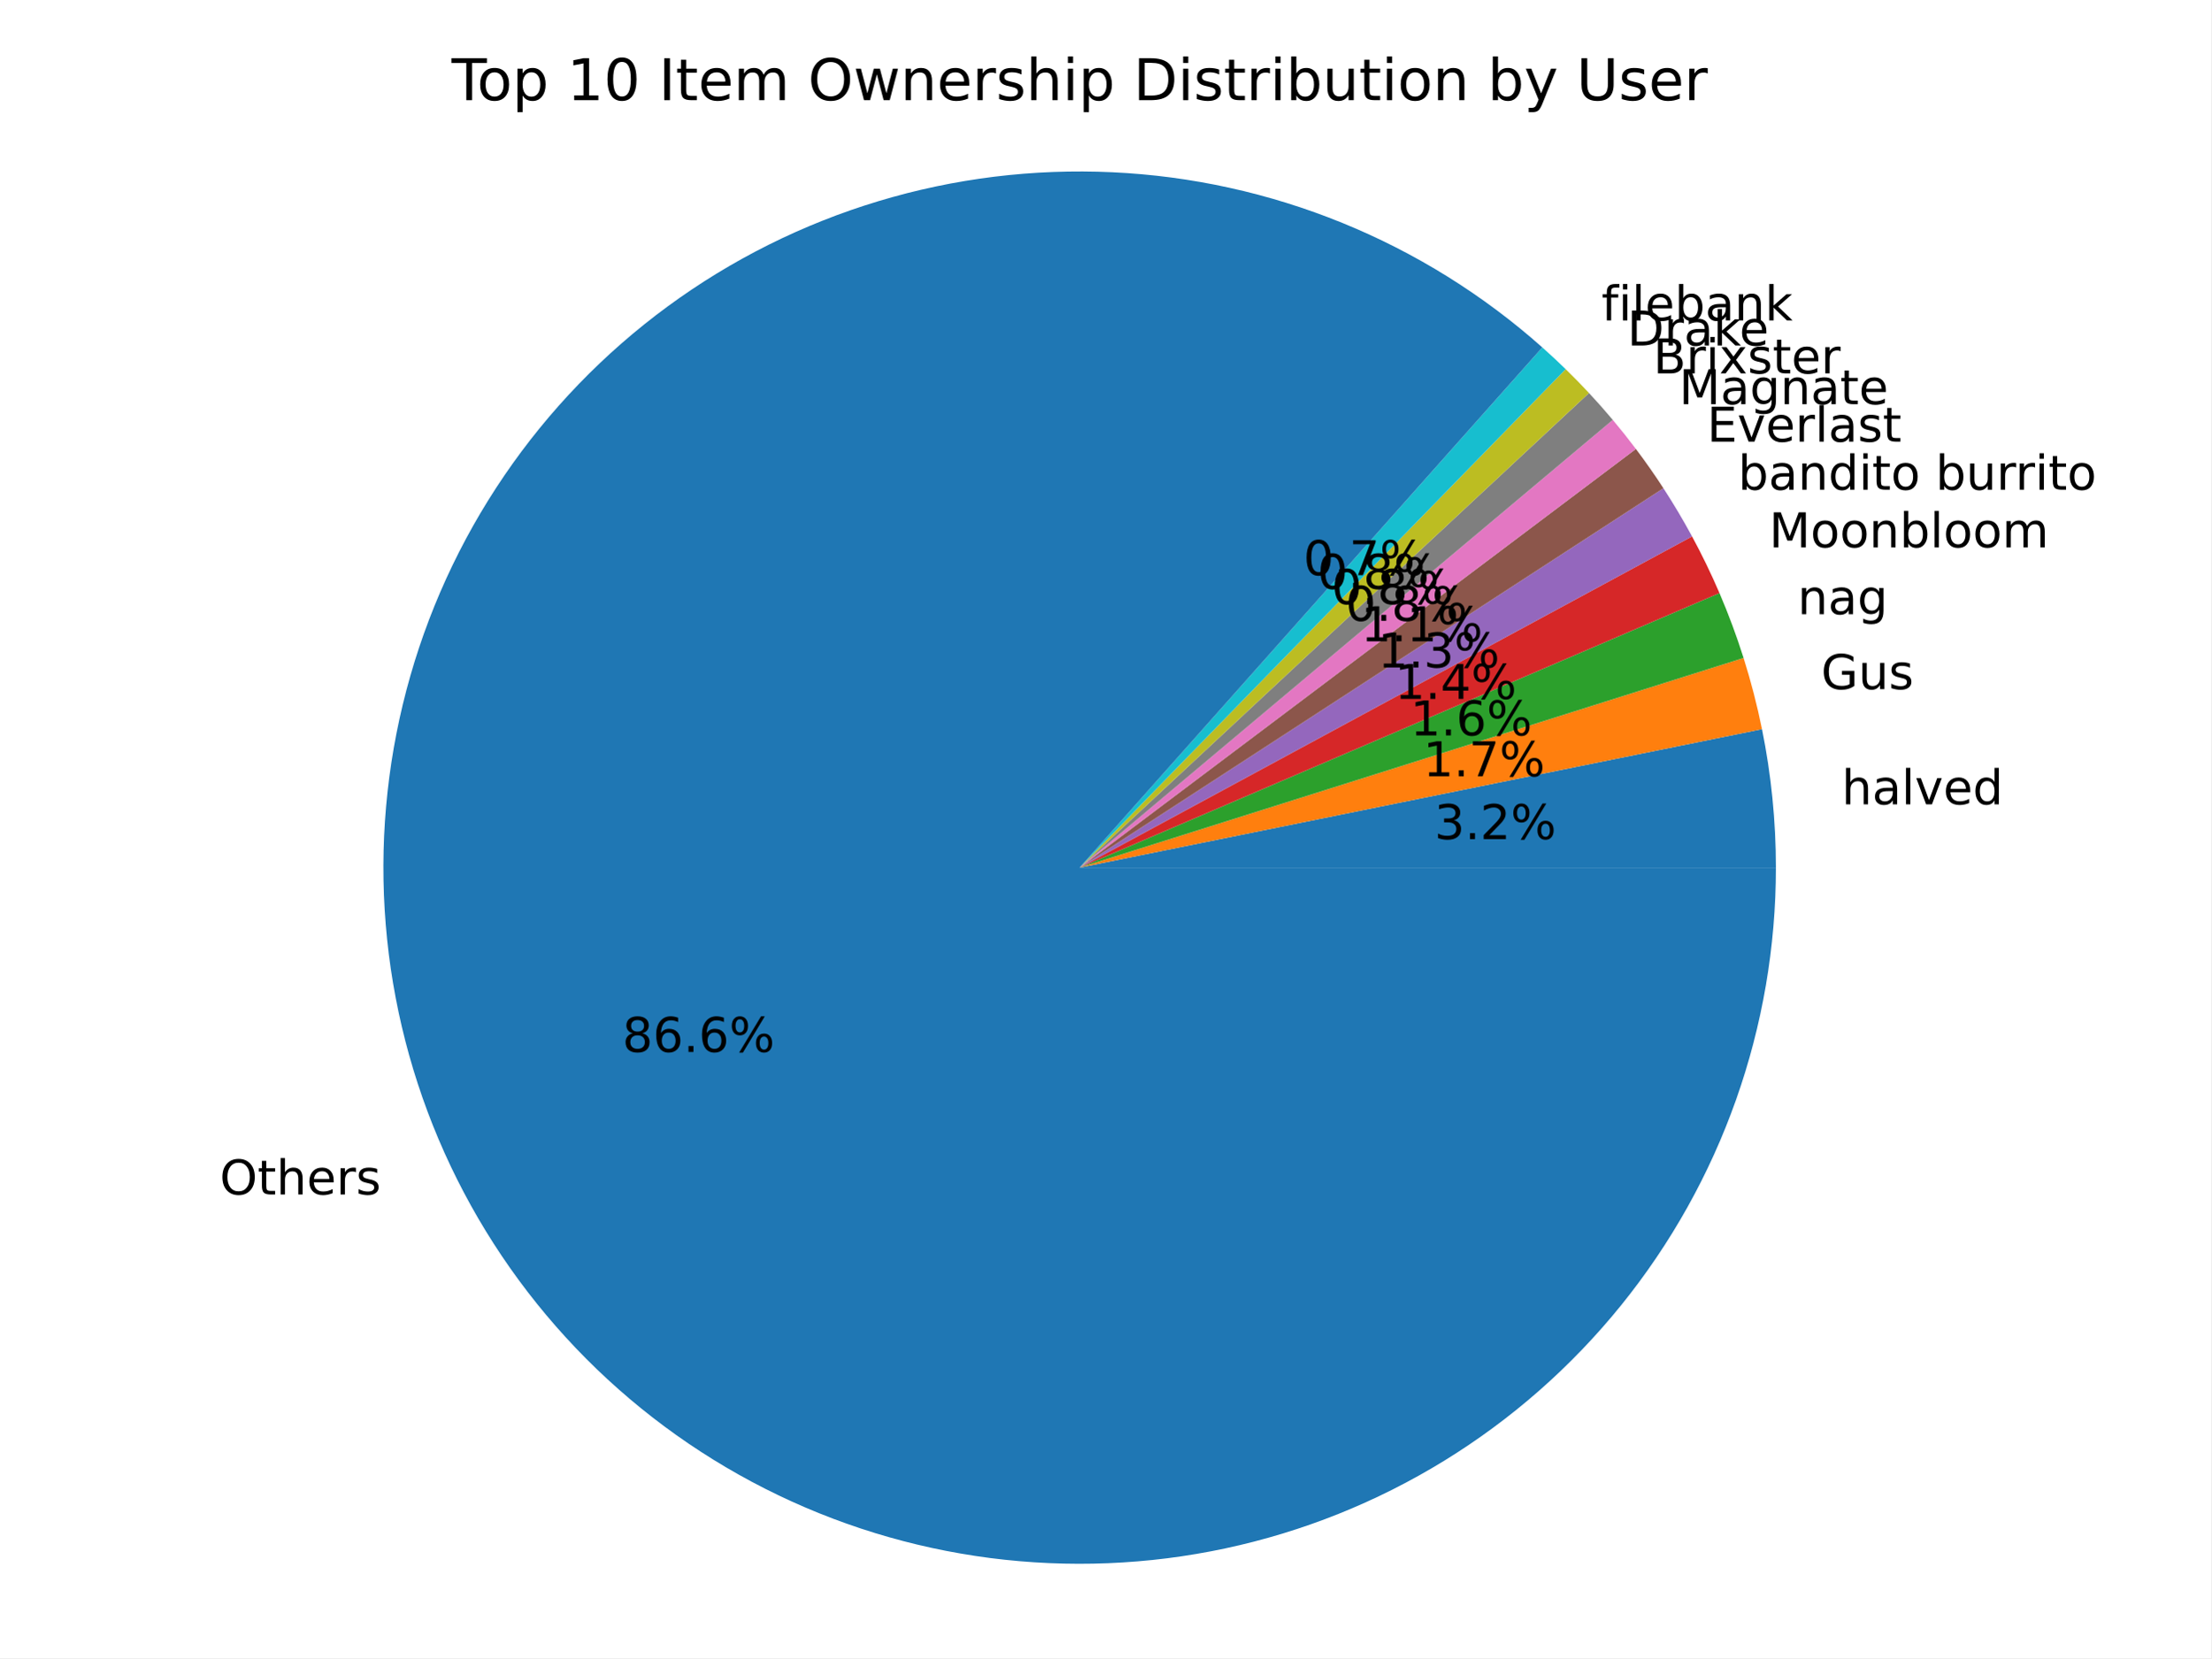
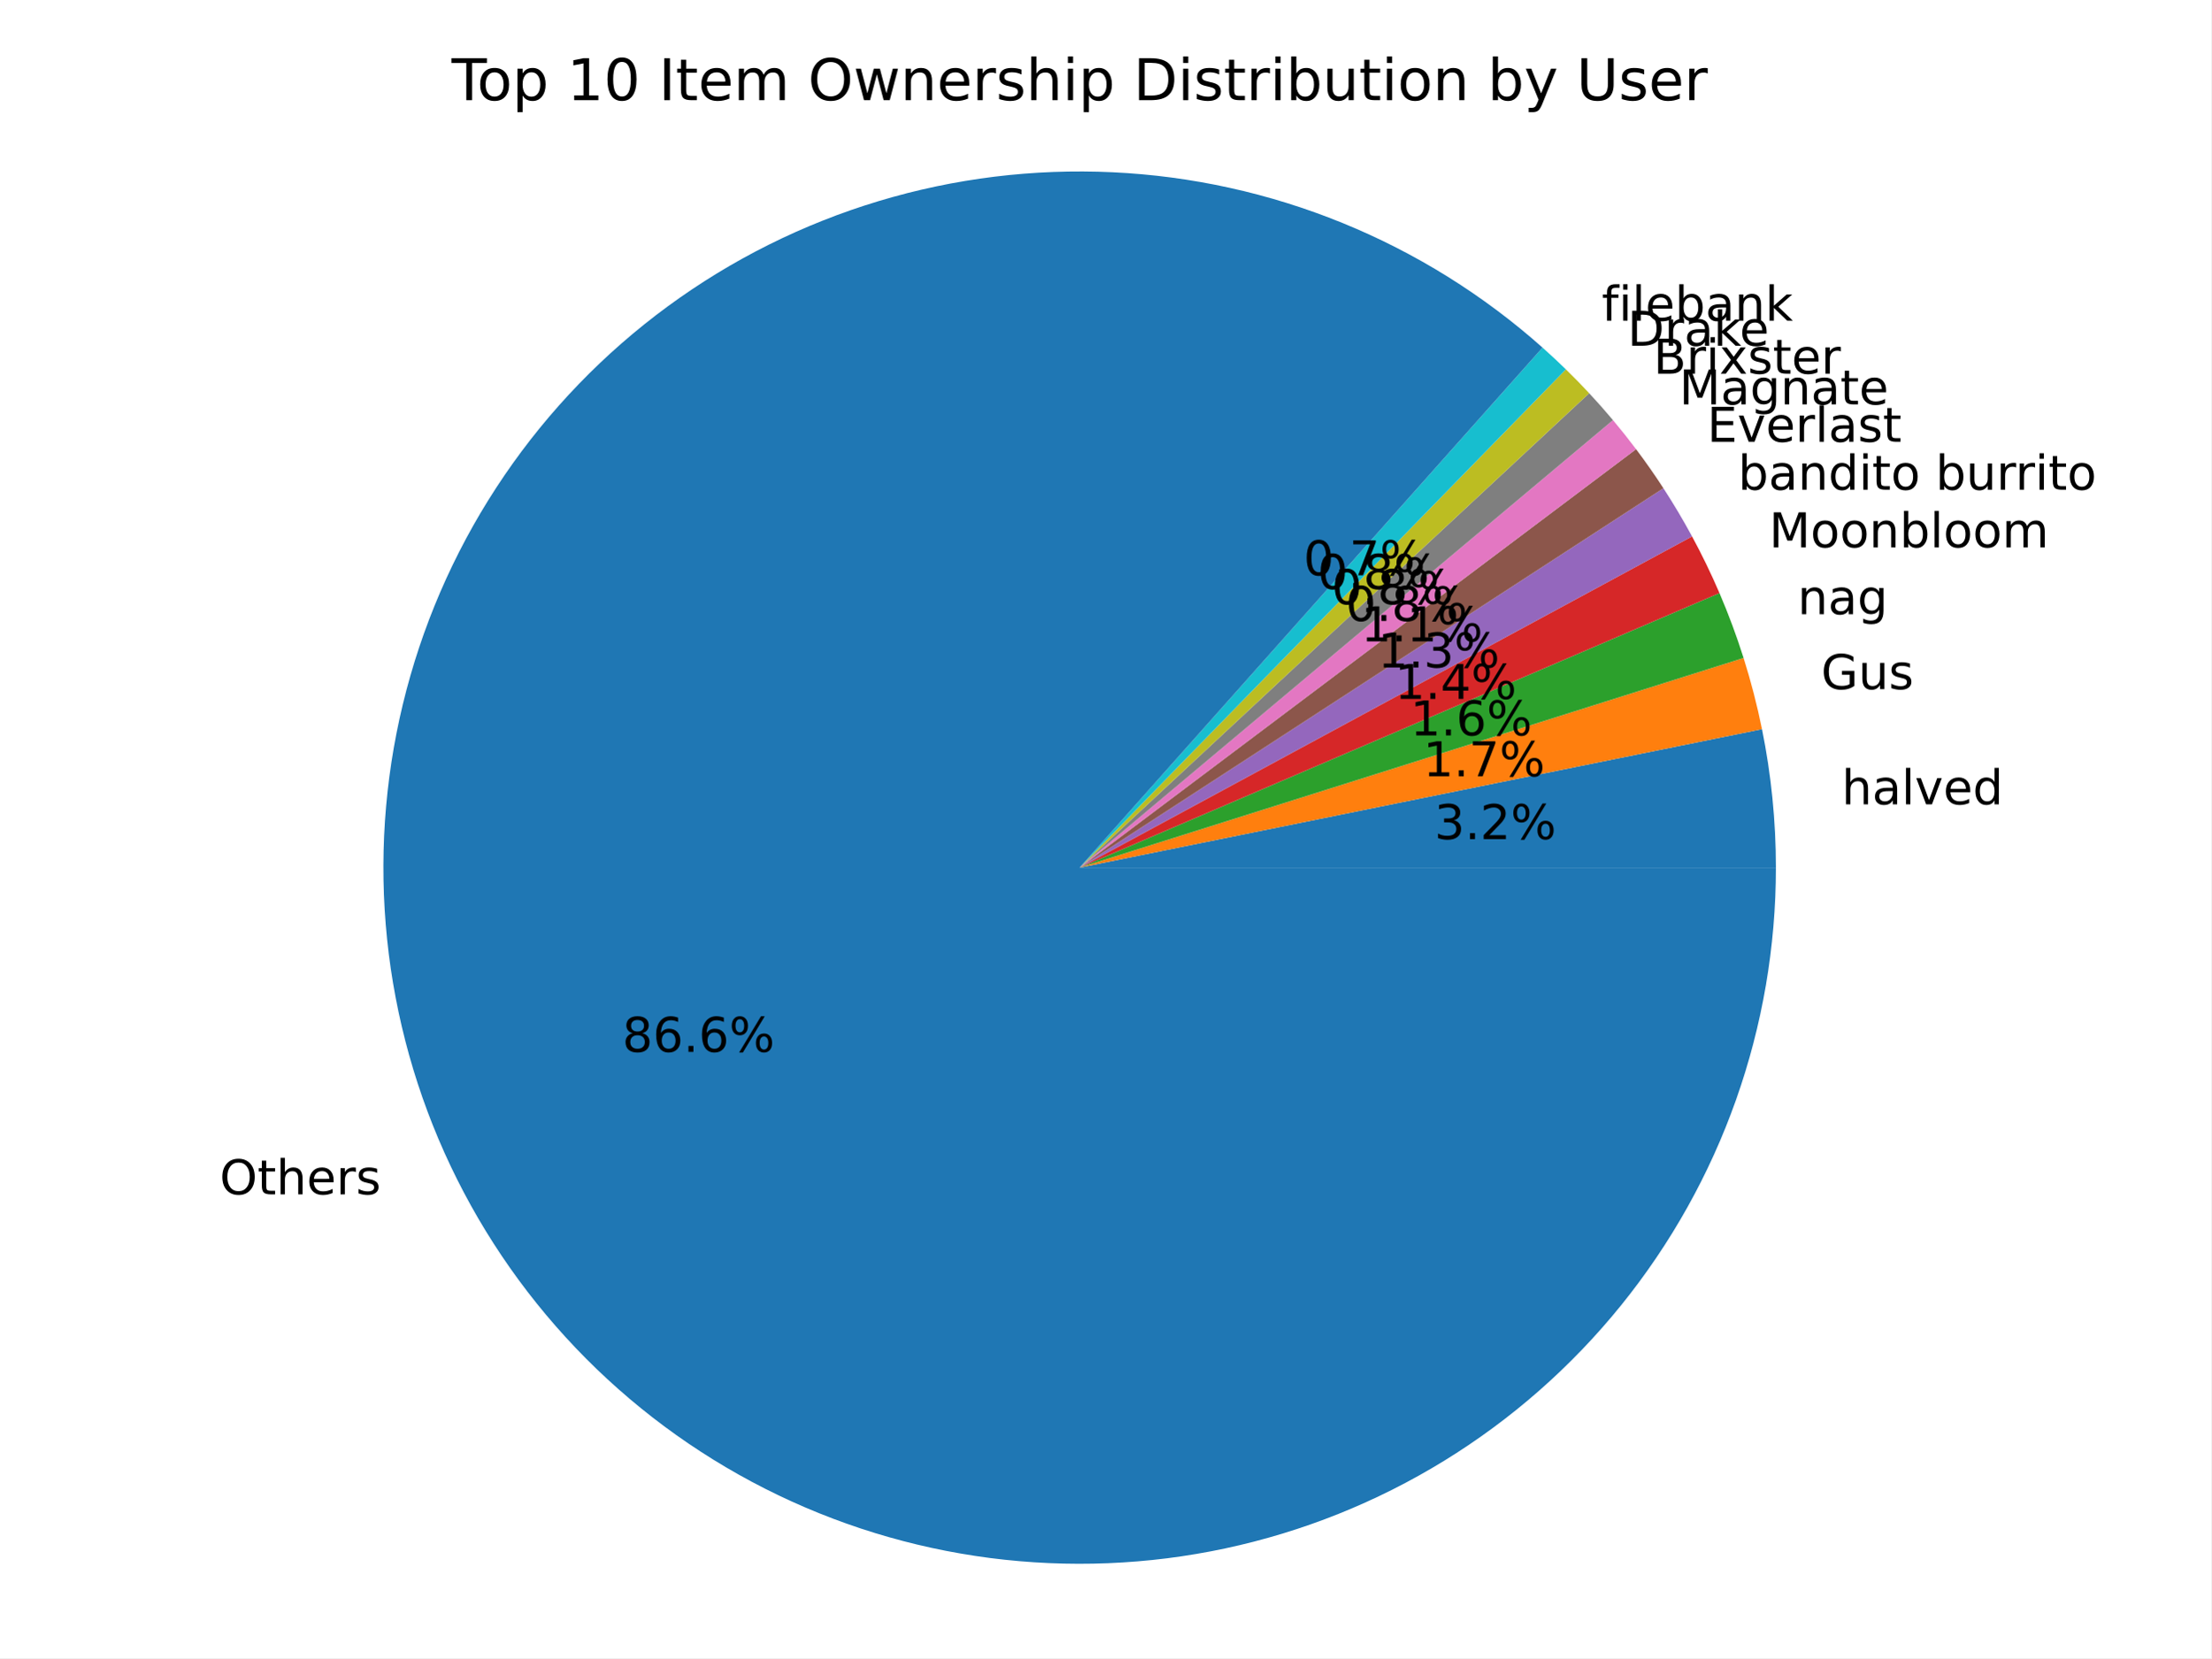
<svg xmlns="http://www.w3.org/2000/svg" xmlns:xlink="http://www.w3.org/1999/xlink" width="460.8pt" height="345.6pt" viewBox="0 0 460.8 345.6" version="1.1">
  <defs>
    <style type="text/css">*{stroke-linejoin: round; stroke-linecap: butt}</style>
  </defs>
  <g id="figure_1">
    <g id="patch_1">
      <path d="M 0 345.6  L 460.8 345.6  L 460.8 0  L 0 0  z " style="fill: #ffffff" />
    </g>
    <g id="axes_1">
      <g id="patch_2">
        <path d="M 370.105 180.84  C 370.105 175.996 369.863 171.156 369.378 166.336  C 368.894 161.517 368.169 156.724 367.206 151.977  L 225.001 180.84  z " style="fill: #1f77b4" />
      </g>
      <g id="patch_3">
        <path d="M 367.206 151.977  C 366.697 149.472 366.123 146.981 365.482 144.506  C 364.842 142.031 364.137 139.573 363.367 137.136  L 225.001 180.84  z " style="fill: #ff7f0e" />
      </g>
      <g id="patch_4">
        <path d="M 363.367 137.136  C 362.642 134.841 361.86 132.565 361.022 130.309  C 360.184 128.053 359.29 125.818 358.341 123.607  L 225.001 180.84  z " style="fill: #2ca02c" />
      </g>
      <g id="patch_5">
        <path d="M 358.341 123.607  C 357.479 121.597 356.571 119.607 355.618 117.639  C 354.666 115.67 353.669 113.724 352.628 111.8  L 225.001 180.84  z " style="fill: #d62728" />
      </g>
      <g id="patch_6">
        <path d="M 352.628 111.8  C 351.702 110.088 350.741 108.394 349.746 106.72  C 348.752 105.046 347.724 103.392 346.662 101.76  L 225.001 180.84  z " style="fill: #9467bd" />
      </g>
      <g id="patch_7">
-         <path d="M 346.662 101.76  C 345.754 100.361 344.821 98.979 343.864 97.613  C 342.908 96.247 341.928 94.898 340.925 93.566  L 225.001 180.84  z " style="fill: #8c564b" />
+         <path d="M 346.662 101.76  C 345.759 100.37 344.832 98.996 343.882 97.638  C 342.931 96.28 341.957 94.938 340.961 93.613  L 225.001 180.84  z " style="fill: #8c564b" />
      </g>
      <g id="patch_8">
-         <path d="M 340.925 93.566  C 340.15 92.536 339.362 91.518 338.56 90.51  C 337.758 89.502 336.943 88.504 336.114 87.518  L 225.001 180.84  z " style="fill: #e377c2" />
+         <path d="M 340.961 93.613  C 340.187 92.584 339.399 91.565 338.597 90.557  C 337.796 89.548 336.981 88.551 336.153 87.564  L 225.001 180.84  z " style="fill: #e377c2" />
      </g>
      <g id="patch_9">
-         <path d="M 336.114 87.518  C 335.312 86.562 334.497 85.617 333.67 84.682  C 332.842 83.747 332.003 82.823 331.152 81.91  L 225.001 180.84  z " style="fill: #7f7f7f" />
+         <path d="M 336.153 87.564  C 335.351 86.608 334.536 85.662 333.709 84.727  C 332.883 83.792 332.044 82.868 331.193 81.954  L 225.001 180.84  z " style="fill: #7f7f7f" />
      </g>
      <g id="patch_10">
-         <path d="M 331.152 81.91  C 330.363 81.063 329.563 80.225 328.753 79.397  C 327.943 78.569 327.124 77.75 326.294 76.942  L 225.001 180.84  z " style="fill: #bcbd22" />
+         <path d="M 331.193 81.954  C 330.404 81.106 329.604 80.268 328.795 79.44  C 327.986 78.611 327.166 77.792 326.337 76.983  L 225.001 180.84  z " style="fill: #bcbd22" />
      </g>
      <g id="patch_11">
-         <path d="M 326.294 76.942  C 325.501 76.168 324.698 75.403 323.887 74.648  C 323.076 73.893 322.256 73.147 321.428 72.41  L 225.001 180.84  z " style="fill: #17becf" />
+         <path d="M 326.337 76.983  C 325.544 76.209 324.742 75.444 323.931 74.689  C 323.12 73.933 322.301 73.187 321.473 72.45  L 225.001 180.84  z " style="fill: #17becf" />
      </g>
      <g id="patch_12">
-         <path d="M 321.428 72.41  C 309.111 61.457 295.018 52.682 279.754 46.463  C 264.49 40.243 248.278 36.67 231.813 35.896  C 215.349 35.122 198.873 37.159 183.093 41.92  C 167.313 46.68 152.459 54.094 139.169 63.844  C 125.88 73.594 114.348 85.537 105.07 99.16  C 95.792 112.783 88.902 127.888 84.698 143.825  C 80.493 159.762 79.035 176.299 80.385 192.726  C 81.735 209.153 85.874 225.231 92.625 240.268  C 99.375 255.304 108.638 269.081 120.016 281.007  C 131.394 292.932 144.721 302.832 159.424 310.281  C 174.128 317.729 189.993 322.619 206.339 324.739  C 222.684 326.859 239.272 326.178 255.389 322.726  C 271.506 319.275 286.917 313.102 300.961 304.474  C 315.004 295.846 327.476 284.887 337.839 272.07  C 348.201 259.253 356.305 244.763 361.801 229.224  C 367.297 213.685 370.105 197.322 370.105 180.84  L 225.001 180.84  z " style="fill: #1f77b4" />
+         <path d="M 321.473 72.45  C 309.16 61.491 295.069 52.71 279.806 46.484  C 264.544 40.258 248.331 36.678 231.866 35.898  C 215.401 35.119 198.922 37.15 183.14 41.906  C 167.357 46.661 152.499 54.071 139.205 63.817  C 125.912 73.564 114.376 85.504 105.093 99.126  C 95.81 112.747 88.916 127.851 84.707 143.789  C 80.498 159.726 79.036 176.264 80.382 192.693  C 81.729 209.121 85.865 225.201 92.612 240.24  C 99.36 255.279 108.622 269.059 119.998 280.988  C 131.375 292.916 144.701 302.819 159.404 310.27  C 174.108 317.722 189.974 322.614 206.32 324.736  C 222.666 326.859 239.256 326.18 255.374 322.73  C 271.493 319.279 286.906 313.107 300.951 304.48  C 314.997 295.852 327.47 284.893 337.834 272.076  C 348.198 259.258 356.303 244.768 361.8 229.228  C 367.296 213.687 370.105 197.324 370.105 180.84  L 225.001 180.84  z " style="fill: #1f77b4" />
      </g>
      <g id="matplotlib.axis_1" />
      <g id="matplotlib.axis_2" />
      <g id="text_1">
        <g transform="translate(383.8162 167.645) scale(0.1 -0.1)">
          <defs>
            <path id="DejaVuSans-68" d="M 3513 2113  L 3513 0  L 2938 0  L 2938 2094  Q 2938 2591 2744 2837  Q 2550 3084 2163 3084  Q 1697 3084 1428 2787  Q 1159 2491 1159 1978  L 1159 0  L 581 0  L 581 4863  L 1159 4863  L 1159 2956  Q 1366 3272 1645 3428  Q 1925 3584 2291 3584  Q 2894 3584 3203 3211  Q 3513 2838 3513 2113  z " transform="scale(0.015625)" />
            <path id="DejaVuSans-61" d="M 2194 1759  Q 1497 1759 1228 1600  Q 959 1441 959 1056  Q 959 750 1161 570  Q 1363 391 1709 391  Q 2188 391 2477 730  Q 2766 1069 2766 1631  L 2766 1759  L 2194 1759  z M 3341 1997  L 3341 0  L 2766 0  L 2766 531  Q 2569 213 2275 61  Q 1981 -91 1556 -91  Q 1019 -91 701 211  Q 384 513 384 1019  Q 384 1609 779 1909  Q 1175 2209 1959 2209  L 2766 2209  L 2766 2266  Q 2766 2663 2505 2880  Q 2244 3097 1772 3097  Q 1472 3097 1187 3025  Q 903 2953 641 2809  L 641 3341  Q 956 3463 1253 3523  Q 1550 3584 1831 3584  Q 2591 3584 2966 3190  Q 3341 2797 3341 1997  z " transform="scale(0.015625)" />
            <path id="DejaVuSans-6c" d="M 603 4863  L 1178 4863  L 1178 0  L 603 0  L 603 4863  z " transform="scale(0.015625)" />
            <path id="DejaVuSans-76" d="M 191 3500  L 800 3500  L 1894 563  L 2988 3500  L 3597 3500  L 2284 0  L 1503 0  L 191 3500  z " transform="scale(0.015625)" />
            <path id="DejaVuSans-65" d="M 3597 1894  L 3597 1613  L 953 1613  Q 991 1019 1311 708  Q 1631 397 2203 397  Q 2534 397 2845 478  Q 3156 559 3463 722  L 3463 178  Q 3153 47 2828 -22  Q 2503 -91 2169 -91  Q 1331 -91 842 396  Q 353 884 353 1716  Q 353 2575 817 3079  Q 1281 3584 2069 3584  Q 2775 3584 3186 3129  Q 3597 2675 3597 1894  z M 3022 2063  Q 3016 2534 2758 2815  Q 2500 3097 2075 3097  Q 1594 3097 1305 2825  Q 1016 2553 972 2059  L 3022 2063  z " transform="scale(0.015625)" />
            <path id="DejaVuSans-64" d="M 2906 2969  L 2906 4863  L 3481 4863  L 3481 0  L 2906 0  L 2906 525  Q 2725 213 2448 61  Q 2172 -91 1784 -91  Q 1150 -91 751 415  Q 353 922 353 1747  Q 353 2572 751 3078  Q 1150 3584 1784 3584  Q 2172 3584 2448 3432  Q 2725 3281 2906 2969  z M 947 1747  Q 947 1113 1208 752  Q 1469 391 1925 391  Q 2381 391 2643 752  Q 2906 1113 2906 1747  Q 2906 2381 2643 2742  Q 2381 3103 1925 3103  Q 1469 3103 1208 2742  Q 947 2381 947 1747  z " transform="scale(0.015625)" />
          </defs>
          <use xlink:href="#DejaVuSans-68" />
          <use xlink:href="#DejaVuSans-61" x="63.379" />
          <use xlink:href="#DejaVuSans-6c" x="124.658" />
          <use xlink:href="#DejaVuSans-76" x="152.441" />
          <use xlink:href="#DejaVuSans-65" x="211.621" />
          <use xlink:href="#DejaVuSans-64" x="273.145" />
        </g>
      </g>
      <g id="text_2">
        <g transform="translate(298.9252 174.897) scale(0.1 -0.1)">
          <defs>
            <path id="DejaVuSans-33" d="M 2597 2516  Q 3050 2419 3304 2112  Q 3559 1806 3559 1356  Q 3559 666 3084 287  Q 2609 -91 1734 -91  Q 1441 -91 1130 -33  Q 819 25 488 141  L 488 750  Q 750 597 1062 519  Q 1375 441 1716 441  Q 2309 441 2620 675  Q 2931 909 2931 1356  Q 2931 1769 2642 2001  Q 2353 2234 1838 2234  L 1294 2234  L 1294 2753  L 1863 2753  Q 2328 2753 2575 2939  Q 2822 3125 2822 3475  Q 2822 3834 2567 4026  Q 2313 4219 1838 4219  Q 1578 4219 1281 4162  Q 984 4106 628 3988  L 628 4550  Q 988 4650 1302 4700  Q 1616 4750 1894 4750  Q 2613 4750 3031 4423  Q 3450 4097 3450 3541  Q 3450 3153 3228 2886  Q 3006 2619 2597 2516  z " transform="scale(0.015625)" />
            <path id="DejaVuSans-2e" d="M 684 794  L 1344 794  L 1344 0  L 684 0  L 684 794  z " transform="scale(0.015625)" />
            <path id="DejaVuSans-32" d="M 1228 531  L 3431 531  L 3431 0  L 469 0  L 469 531  Q 828 903 1448 1529  Q 2069 2156 2228 2338  Q 2531 2678 2651 2914  Q 2772 3150 2772 3378  Q 2772 3750 2511 3984  Q 2250 4219 1831 4219  Q 1534 4219 1204 4116  Q 875 4013 500 3803  L 500 4441  Q 881 4594 1212 4672  Q 1544 4750 1819 4750  Q 2544 4750 2975 4387  Q 3406 4025 3406 3419  Q 3406 3131 3298 2873  Q 3191 2616 2906 2266  Q 2828 2175 2409 1742  Q 1991 1309 1228 531  z " transform="scale(0.015625)" />
            <path id="DejaVuSans-25" d="M 4653 2053  Q 4381 2053 4226 1822  Q 4072 1591 4072 1178  Q 4072 772 4226 539  Q 4381 306 4653 306  Q 4919 306 5073 539  Q 5228 772 5228 1178  Q 5228 1588 5073 1820  Q 4919 2053 4653 2053  z M 4653 2450  Q 5147 2450 5437 2106  Q 5728 1763 5728 1178  Q 5728 594 5436 251  Q 5144 -91 4653 -91  Q 4153 -91 3862 251  Q 3572 594 3572 1178  Q 3572 1766 3864 2108  Q 4156 2450 4653 2450  z M 1428 4353  Q 1159 4353 1004 4120  Q 850 3888 850 3481  Q 850 3069 1003 2837  Q 1156 2606 1428 2606  Q 1700 2606 1854 2837  Q 2009 3069 2009 3481  Q 2009 3884 1853 4118  Q 1697 4353 1428 4353  z M 4250 4750  L 4750 4750  L 1831 -91  L 1331 -91  L 4250 4750  z M 1428 4750  Q 1922 4750 2215 4408  Q 2509 4066 2509 3481  Q 2509 2891 2217 2550  Q 1925 2209 1428 2209  Q 931 2209 642 2551  Q 353 2894 353 3481  Q 353 4063 643 4406  Q 934 4750 1428 4750  z " transform="scale(0.015625)" />
          </defs>
          <use xlink:href="#DejaVuSans-33" />
          <use xlink:href="#DejaVuSans-2e" x="63.623" />
          <use xlink:href="#DejaVuSans-32" x="95.41" />
          <use xlink:href="#DejaVuSans-25" x="159.033" />
        </g>
      </g>
      <g id="text_3">
        <g transform="translate(379.5306 143.6318) scale(0.1 -0.1)">
          <defs>
            <path id="DejaVuSans-47" d="M 3809 666  L 3809 1919  L 2778 1919  L 2778 2438  L 4434 2438  L 4434 434  Q 4069 175 3628 42  Q 3188 -91 2688 -91  Q 1594 -91 976 548  Q 359 1188 359 2328  Q 359 3472 976 4111  Q 1594 4750 2688 4750  Q 3144 4750 3555 4637  Q 3966 4525 4313 4306  L 4313 3634  Q 3963 3931 3569 4081  Q 3175 4231 2741 4231  Q 1884 4231 1454 3753  Q 1025 3275 1025 2328  Q 1025 1384 1454 906  Q 1884 428 2741 428  Q 3075 428 3337 486  Q 3600 544 3809 666  z " transform="scale(0.015625)" />
            <path id="DejaVuSans-75" d="M 544 1381  L 544 3500  L 1119 3500  L 1119 1403  Q 1119 906 1312 657  Q 1506 409 1894 409  Q 2359 409 2629 706  Q 2900 1003 2900 1516  L 2900 3500  L 3475 3500  L 3475 0  L 2900 0  L 2900 538  Q 2691 219 2414 64  Q 2138 -91 1772 -91  Q 1169 -91 856 284  Q 544 659 544 1381  z M 1991 3584  L 1991 3584  z " transform="scale(0.015625)" />
            <path id="DejaVuSans-73" d="M 2834 3397  L 2834 2853  Q 2591 2978 2328 3040  Q 2066 3103 1784 3103  Q 1356 3103 1142 2972  Q 928 2841 928 2578  Q 928 2378 1081 2264  Q 1234 2150 1697 2047  L 1894 2003  Q 2506 1872 2764 1633  Q 3022 1394 3022 966  Q 3022 478 2636 193  Q 2250 -91 1575 -91  Q 1294 -91 989 -36  Q 684 19 347 128  L 347 722  Q 666 556 975 473  Q 1284 391 1588 391  Q 1994 391 2212 530  Q 2431 669 2431 922  Q 2431 1156 2273 1281  Q 2116 1406 1581 1522  L 1381 1569  Q 847 1681 609 1914  Q 372 2147 372 2553  Q 372 3047 722 3315  Q 1072 3584 1716 3584  Q 2034 3584 2315 3537  Q 2597 3491 2834 3397  z " transform="scale(0.015625)" />
          </defs>
          <use xlink:href="#DejaVuSans-47" />
          <use xlink:href="#DejaVuSans-75" x="77.49" />
          <use xlink:href="#DejaVuSans-73" x="140.869" />
        </g>
      </g>
      <g id="text_4">
        <g transform="translate(296.5876 161.7989) scale(0.1 -0.1)">
          <defs>
            <path id="DejaVuSans-31" d="M 794 531  L 1825 531  L 1825 4091  L 703 3866  L 703 4441  L 1819 4666  L 2450 4666  L 2450 531  L 3481 531  L 3481 0  L 794 0  L 794 531  z " transform="scale(0.015625)" />
            <path id="DejaVuSans-37" d="M 525 4666  L 3525 4666  L 3525 4397  L 1831 0  L 1172 0  L 2766 4134  L 525 4134  L 525 4666  z " transform="scale(0.015625)" />
          </defs>
          <use xlink:href="#DejaVuSans-31" />
          <use xlink:href="#DejaVuSans-2e" x="63.623" />
          <use xlink:href="#DejaVuSans-37" x="95.41" />
          <use xlink:href="#DejaVuSans-25" x="159.033" />
        </g>
      </g>
      <g id="text_5">
        <g transform="translate(374.6245 128.015) scale(0.1 -0.1)">
          <defs>
            <path id="DejaVuSans-6e" d="M 3513 2113  L 3513 0  L 2938 0  L 2938 2094  Q 2938 2591 2744 2837  Q 2550 3084 2163 3084  Q 1697 3084 1428 2787  Q 1159 2491 1159 1978  L 1159 0  L 581 0  L 581 3500  L 1159 3500  L 1159 2956  Q 1366 3272 1645 3428  Q 1925 3584 2291 3584  Q 2894 3584 3203 3211  Q 3513 2838 3513 2113  z " transform="scale(0.015625)" />
            <path id="DejaVuSans-67" d="M 2906 1791  Q 2906 2416 2648 2759  Q 2391 3103 1925 3103  Q 1463 3103 1205 2759  Q 947 2416 947 1791  Q 947 1169 1205 825  Q 1463 481 1925 481  Q 2391 481 2648 825  Q 2906 1169 2906 1791  z M 3481 434  Q 3481 -459 3084 -895  Q 2688 -1331 1869 -1331  Q 1566 -1331 1297 -1286  Q 1028 -1241 775 -1147  L 775 -588  Q 1028 -725 1275 -790  Q 1522 -856 1778 -856  Q 2344 -856 2625 -561  Q 2906 -266 2906 331  L 2906 616  Q 2728 306 2450 153  Q 2172 0 1784 0  Q 1141 0 747 490  Q 353 981 353 1791  Q 353 2603 747 3093  Q 1141 3584 1784 3584  Q 2172 3584 2450 3431  Q 2728 3278 2906 2969  L 2906 3500  L 3481 3500  L 3481 434  z " transform="scale(0.015625)" />
          </defs>
          <use xlink:href="#DejaVuSans-6e" />
          <use xlink:href="#DejaVuSans-61" x="63.379" />
          <use xlink:href="#DejaVuSans-67" x="124.658" />
        </g>
      </g>
      <g id="text_6">
        <g transform="translate(293.9115 153.2806) scale(0.1 -0.1)">
          <defs>
            <path id="DejaVuSans-36" d="M 2113 2584  Q 1688 2584 1439 2293  Q 1191 2003 1191 1497  Q 1191 994 1439 701  Q 1688 409 2113 409  Q 2538 409 2786 701  Q 3034 994 3034 1497  Q 3034 2003 2786 2293  Q 2538 2584 2113 2584  z M 3366 4563  L 3366 3988  Q 3128 4100 2886 4159  Q 2644 4219 2406 4219  Q 1781 4219 1451 3797  Q 1122 3375 1075 2522  Q 1259 2794 1537 2939  Q 1816 3084 2150 3084  Q 2853 3084 3261 2657  Q 3669 2231 3669 1497  Q 3669 778 3244 343  Q 2819 -91 2113 -91  Q 1303 -91 875 529  Q 447 1150 447 2328  Q 447 3434 972 4092  Q 1497 4750 2381 4750  Q 2619 4750 2861 4703  Q 3103 4656 3366 4563  z " transform="scale(0.015625)" />
          </defs>
          <use xlink:href="#DejaVuSans-31" />
          <use xlink:href="#DejaVuSans-2e" x="63.623" />
          <use xlink:href="#DejaVuSans-36" x="95.41" />
          <use xlink:href="#DejaVuSans-25" x="159.033" />
        </g>
      </g>
      <g id="text_7">
        <g transform="translate(368.6799 114.0782) scale(0.1 -0.1)">
          <defs>
            <path id="DejaVuSans-4d" d="M 628 4666  L 1569 4666  L 2759 1491  L 3956 4666  L 4897 4666  L 4897 0  L 4281 0  L 4281 4097  L 3078 897  L 2444 897  L 1241 4097  L 1241 0  L 628 0  L 628 4666  z " transform="scale(0.015625)" />
            <path id="DejaVuSans-6f" d="M 1959 3097  Q 1497 3097 1228 2736  Q 959 2375 959 1747  Q 959 1119 1226 758  Q 1494 397 1959 397  Q 2419 397 2687 759  Q 2956 1122 2956 1747  Q 2956 2369 2687 2733  Q 2419 3097 1959 3097  z M 1959 3584  Q 2709 3584 3137 3096  Q 3566 2609 3566 1747  Q 3566 888 3137 398  Q 2709 -91 1959 -91  Q 1206 -91 779 398  Q 353 888 353 1747  Q 353 2609 779 3096  Q 1206 3584 1959 3584  z " transform="scale(0.015625)" />
            <path id="DejaVuSans-62" d="M 3116 1747  Q 3116 2381 2855 2742  Q 2594 3103 2138 3103  Q 1681 3103 1420 2742  Q 1159 2381 1159 1747  Q 1159 1113 1420 752  Q 1681 391 2138 391  Q 2594 391 2855 752  Q 3116 1113 3116 1747  z M 1159 2969  Q 1341 3281 1617 3432  Q 1894 3584 2278 3584  Q 2916 3584 3314 3078  Q 3713 2572 3713 1747  Q 3713 922 3314 415  Q 2916 -91 2278 -91  Q 1894 -91 1617 61  Q 1341 213 1159 525  L 1159 0  L 581 0  L 581 4863  L 1159 4863  L 1159 2969  z " transform="scale(0.015625)" />
            <path id="DejaVuSans-6d" d="M 3328 2828  Q 3544 3216 3844 3400  Q 4144 3584 4550 3584  Q 5097 3584 5394 3201  Q 5691 2819 5691 2113  L 5691 0  L 5113 0  L 5113 2094  Q 5113 2597 4934 2840  Q 4756 3084 4391 3084  Q 3944 3084 3684 2787  Q 3425 2491 3425 1978  L 3425 0  L 2847 0  L 2847 2094  Q 2847 2600 2669 2842  Q 2491 3084 2119 3084  Q 1678 3084 1418 2786  Q 1159 2488 1159 1978  L 1159 0  L 581 0  L 581 3500  L 1159 3500  L 1159 2956  Q 1356 3278 1631 3431  Q 1906 3584 2284 3584  Q 2666 3584 2933 3390  Q 3200 3197 3328 2828  z " transform="scale(0.015625)" />
          </defs>
          <use xlink:href="#DejaVuSans-4d" />
          <use xlink:href="#DejaVuSans-6f" x="86.279" />
          <use xlink:href="#DejaVuSans-6f" x="147.461" />
          <use xlink:href="#DejaVuSans-6e" x="208.643" />
          <use xlink:href="#DejaVuSans-62" x="272.021" />
          <use xlink:href="#DejaVuSans-6c" x="335.498" />
          <use xlink:href="#DejaVuSans-6f" x="363.281" />
          <use xlink:href="#DejaVuSans-6f" x="424.463" />
          <use xlink:href="#DejaVuSans-6d" x="485.645" />
        </g>
      </g>
      <g id="text_8">
        <g transform="translate(290.669 145.6787) scale(0.1 -0.1)">
          <defs>
            <path id="DejaVuSans-34" d="M 2419 4116  L 825 1625  L 2419 1625  L 2419 4116  z M 2253 4666  L 3047 4666  L 3047 1625  L 3713 1625  L 3713 1100  L 3047 1100  L 3047 0  L 2419 0  L 2419 1100  L 313 1100  L 313 1709  L 2253 4666  z " transform="scale(0.015625)" />
          </defs>
          <use xlink:href="#DejaVuSans-31" />
          <use xlink:href="#DejaVuSans-2e" x="63.623" />
          <use xlink:href="#DejaVuSans-34" x="95.41" />
          <use xlink:href="#DejaVuSans-25" x="159.033" />
        </g>
      </g>
      <g id="text_9">
        <g transform="translate(362.221 102.0673) scale(0.1 -0.1)">
          <defs>
            <path id="DejaVuSans-69" d="M 603 3500  L 1178 3500  L 1178 0  L 603 0  L 603 3500  z M 603 4863  L 1178 4863  L 1178 4134  L 603 4134  L 603 4863  z " transform="scale(0.015625)" />
            <path id="DejaVuSans-74" d="M 1172 4494  L 1172 3500  L 2356 3500  L 2356 3053  L 1172 3053  L 1172 1153  Q 1172 725 1289 603  Q 1406 481 1766 481  L 2356 481  L 2356 0  L 1766 0  Q 1100 0 847 248  Q 594 497 594 1153  L 594 3053  L 172 3053  L 172 3500  L 594 3500  L 594 4494  L 1172 4494  z " transform="scale(0.015625)" />
            <path id="DejaVuSans-20" transform="scale(0.015625)" />
            <path id="DejaVuSans-72" d="M 2631 2963  Q 2534 3019 2420 3045  Q 2306 3072 2169 3072  Q 1681 3072 1420 2755  Q 1159 2438 1159 1844  L 1159 0  L 581 0  L 581 3500  L 1159 3500  L 1159 2956  Q 1341 3275 1631 3429  Q 1922 3584 2338 3584  Q 2397 3584 2469 3576  Q 2541 3569 2628 3553  L 2631 2963  z " transform="scale(0.015625)" />
          </defs>
          <use xlink:href="#DejaVuSans-62" />
          <use xlink:href="#DejaVuSans-61" x="63.477" />
          <use xlink:href="#DejaVuSans-6e" x="124.756" />
          <use xlink:href="#DejaVuSans-64" x="188.135" />
          <use xlink:href="#DejaVuSans-69" x="251.611" />
          <use xlink:href="#DejaVuSans-74" x="279.395" />
          <use xlink:href="#DejaVuSans-6f" x="318.604" />
          <use xlink:href="#DejaVuSans-20" x="379.785" />
          <use xlink:href="#DejaVuSans-62" x="411.572" />
          <use xlink:href="#DejaVuSans-75" x="475.049" />
          <use xlink:href="#DejaVuSans-72" x="538.428" />
          <use xlink:href="#DejaVuSans-72" x="577.791" />
          <use xlink:href="#DejaVuSans-69" x="618.904" />
          <use xlink:href="#DejaVuSans-74" x="646.688" />
          <use xlink:href="#DejaVuSans-6f" x="685.896" />
        </g>
      </g>
      <g id="text_10">
        <g transform="translate(287.146 139.1273) scale(0.1 -0.1)">
          <use xlink:href="#DejaVuSans-31" />
          <use xlink:href="#DejaVuSans-2e" x="63.623" />
          <use xlink:href="#DejaVuSans-33" x="95.41" />
          <use xlink:href="#DejaVuSans-25" x="159.033" />
        </g>
      </g>
      <g id="text_11">
-         <g transform="translate(355.7507 92.04981) scale(0.1 -0.1)">
+         <g transform="translate(355.7696 92.0768) scale(0.1 -0.1)">
          <defs>
            <path id="DejaVuSans-45" d="M 628 4666  L 3578 4666  L 3578 4134  L 1259 4134  L 1259 2753  L 3481 2753  L 3481 2222  L 1259 2222  L 1259 531  L 3634 531  L 3634 0  L 628 0  L 628 4666  z " transform="scale(0.015625)" />
          </defs>
          <use xlink:href="#DejaVuSans-45" />
          <use xlink:href="#DejaVuSans-76" x="63.184" />
          <use xlink:href="#DejaVuSans-65" x="122.363" />
          <use xlink:href="#DejaVuSans-72" x="183.887" />
          <use xlink:href="#DejaVuSans-6c" x="225" />
          <use xlink:href="#DejaVuSans-61" x="252.783" />
          <use xlink:href="#DejaVuSans-73" x="314.062" />
          <use xlink:href="#DejaVuSans-74" x="366.162" />
        </g>
      </g>
      <g id="text_12">
-         <g transform="translate(283.6167 133.6633) scale(0.1 -0.1)">
+         <g transform="translate(283.6271 133.678) scale(0.1 -0.1)">
          <use xlink:href="#DejaVuSans-31" />
          <use xlink:href="#DejaVuSans-2e" x="63.623" />
          <use xlink:href="#DejaVuSans-31" x="95.41" />
          <use xlink:href="#DejaVuSans-25" x="159.033" />
        </g>
      </g>
      <g id="text_13">
-         <g transform="translate(349.9159 84.23606) scale(0.1 -0.1)">
+         <g transform="translate(349.9569 84.28764) scale(0.1 -0.1)">
          <use xlink:href="#DejaVuSans-4d" />
          <use xlink:href="#DejaVuSans-61" x="86.279" />
          <use xlink:href="#DejaVuSans-67" x="147.559" />
          <use xlink:href="#DejaVuSans-6e" x="211.035" />
          <use xlink:href="#DejaVuSans-61" x="274.414" />
          <use xlink:href="#DejaVuSans-74" x="335.693" />
          <use xlink:href="#DejaVuSans-65" x="374.902" />
        </g>
      </g>
      <g id="text_14">
-         <g transform="translate(280.4341 129.4012) scale(0.1 -0.1)">
+         <g transform="translate(280.4565 129.4293) scale(0.1 -0.1)">
          <defs>
            <path id="DejaVuSans-30" d="M 2034 4250  Q 1547 4250 1301 3770  Q 1056 3291 1056 2328  Q 1056 1369 1301 889  Q 1547 409 2034 409  Q 2525 409 2770 889  Q 3016 1369 3016 2328  Q 3016 3291 2770 3770  Q 2525 4250 2034 4250  z M 2034 4750  Q 2819 4750 3233 4129  Q 3647 3509 3647 2328  Q 3647 1150 3233 529  Q 2819 -91 2034 -91  Q 1250 -91 836 529  Q 422 1150 422 2328  Q 422 3509 836 4129  Q 1250 4750 2034 4750  z " transform="scale(0.015625)" />
            <path id="DejaVuSans-38" d="M 2034 2216  Q 1584 2216 1326 1975  Q 1069 1734 1069 1313  Q 1069 891 1326 650  Q 1584 409 2034 409  Q 2484 409 2743 651  Q 3003 894 3003 1313  Q 3003 1734 2745 1975  Q 2488 2216 2034 2216  z M 1403 2484  Q 997 2584 770 2862  Q 544 3141 544 3541  Q 544 4100 942 4425  Q 1341 4750 2034 4750  Q 2731 4750 3128 4425  Q 3525 4100 3525 3541  Q 3525 3141 3298 2862  Q 3072 2584 2669 2484  Q 3125 2378 3379 2068  Q 3634 1759 3634 1313  Q 3634 634 3220 271  Q 2806 -91 2034 -91  Q 1263 -91 848 271  Q 434 634 434 1313  Q 434 1759 690 2068  Q 947 2378 1403 2484  z M 1172 3481  Q 1172 3119 1398 2916  Q 1625 2713 2034 2713  Q 2441 2713 2670 2916  Q 2900 3119 2900 3481  Q 2900 3844 2670 4047  Q 2441 4250 2034 4250  Q 1625 4250 1398 4047  Q 1172 3844 1172 3481  z " transform="scale(0.015625)" />
          </defs>
          <use xlink:href="#DejaVuSans-30" />
          <use xlink:href="#DejaVuSans-2e" x="63.623" />
          <use xlink:href="#DejaVuSans-38" x="95.41" />
          <use xlink:href="#DejaVuSans-25" x="159.033" />
        </g>
      </g>
      <g id="text_15">
-         <g transform="translate(344.5364 77.82565) scale(0.1 -0.1)">
+         <g transform="translate(344.5801 77.87501) scale(0.1 -0.1)">
          <defs>
            <path id="DejaVuSans-42" d="M 1259 2228  L 1259 519  L 2272 519  Q 2781 519 3026 730  Q 3272 941 3272 1375  Q 3272 1813 3026 2020  Q 2781 2228 2272 2228  L 1259 2228  z M 1259 4147  L 1259 2741  L 2194 2741  Q 2656 2741 2882 2914  Q 3109 3088 3109 3444  Q 3109 3797 2882 3972  Q 2656 4147 2194 4147  L 1259 4147  z M 628 4666  L 2241 4666  Q 2963 4666 3353 4366  Q 3744 4066 3744 3513  Q 3744 3084 3544 2831  Q 3344 2578 2956 2516  Q 3422 2416 3680 2098  Q 3938 1781 3938 1306  Q 3938 681 3513 340  Q 3088 0 2303 0  L 628 0  L 628 4666  z " transform="scale(0.015625)" />
            <path id="DejaVuSans-78" d="M 3513 3500  L 2247 1797  L 3578 0  L 2900 0  L 1881 1375  L 863 0  L 184 0  L 1544 1831  L 300 3500  L 978 3500  L 1906 2253  L 2834 3500  L 3513 3500  z " transform="scale(0.015625)" />
          </defs>
          <use xlink:href="#DejaVuSans-42" />
          <use xlink:href="#DejaVuSans-72" x="68.604" />
          <use xlink:href="#DejaVuSans-69" x="109.717" />
          <use xlink:href="#DejaVuSans-78" x="137.5" />
          <use xlink:href="#DejaVuSans-73" x="196.68" />
          <use xlink:href="#DejaVuSans-74" x="248.779" />
          <use xlink:href="#DejaVuSans-65" x="287.988" />
          <use xlink:href="#DejaVuSans-72" x="349.512" />
        </g>
      </g>
      <g id="text_16">
-         <g transform="translate(277.4999 125.9046) scale(0.1 -0.1)">
+         <g transform="translate(277.5237 125.9315) scale(0.1 -0.1)">
          <use xlink:href="#DejaVuSans-30" />
          <use xlink:href="#DejaVuSans-2e" x="63.623" />
          <use xlink:href="#DejaVuSans-38" x="95.41" />
          <use xlink:href="#DejaVuSans-25" x="159.033" />
        </g>
      </g>
      <g id="text_17">
-         <g transform="translate(339.1283 72.01188) scale(0.1 -0.1)">
+         <g transform="translate(339.1743 72.05902) scale(0.1 -0.1)">
          <defs>
            <path id="DejaVuSans-44" d="M 1259 4147  L 1259 519  L 2022 519  Q 2988 519 3436 956  Q 3884 1394 3884 2338  Q 3884 3275 3436 3711  Q 2988 4147 2022 4147  L 1259 4147  z M 628 4666  L 1925 4666  Q 3281 4666 3915 4102  Q 4550 3538 4550 2338  Q 4550 1131 3912 565  Q 3275 0 1925 0  L 628 0  L 628 4666  z " transform="scale(0.015625)" />
            <path id="DejaVuSans-6b" d="M 581 4863  L 1159 4863  L 1159 1991  L 2875 3500  L 3609 3500  L 1753 1863  L 3688 0  L 2938 0  L 1159 1709  L 1159 0  L 581 0  L 581 4863  z " transform="scale(0.015625)" />
          </defs>
          <use xlink:href="#DejaVuSans-44" />
          <use xlink:href="#DejaVuSans-72" x="77.002" />
          <use xlink:href="#DejaVuSans-61" x="118.115" />
          <use xlink:href="#DejaVuSans-6b" x="179.395" />
          <use xlink:href="#DejaVuSans-65" x="233.68" />
        </g>
      </g>
      <g id="text_18">
-         <g transform="translate(274.55 122.7335) scale(0.1 -0.1)">
+         <g transform="translate(274.5751 122.7592) scale(0.1 -0.1)">
          <use xlink:href="#DejaVuSans-30" />
          <use xlink:href="#DejaVuSans-2e" x="63.623" />
          <use xlink:href="#DejaVuSans-38" x="95.41" />
          <use xlink:href="#DejaVuSans-25" x="159.033" />
        </g>
      </g>
      <g id="text_19">
-         <g transform="translate(333.7757 66.78816) scale(0.1 -0.1)">
+         <g transform="translate(333.8239 66.83307) scale(0.1 -0.1)">
          <defs>
            <path id="DejaVuSans-66" d="M 2375 4863  L 2375 4384  L 1825 4384  Q 1516 4384 1395 4259  Q 1275 4134 1275 3809  L 1275 3500  L 2222 3500  L 2222 3053  L 1275 3053  L 1275 0  L 697 0  L 697 3053  L 147 3053  L 147 3500  L 697 3500  L 697 3744  Q 697 4328 969 4595  Q 1241 4863 1831 4863  L 2375 4863  z " transform="scale(0.015625)" />
          </defs>
          <use xlink:href="#DejaVuSans-66" />
          <use xlink:href="#DejaVuSans-69" x="35.205" />
          <use xlink:href="#DejaVuSans-6c" x="62.988" />
          <use xlink:href="#DejaVuSans-65" x="90.771" />
          <use xlink:href="#DejaVuSans-62" x="152.295" />
          <use xlink:href="#DejaVuSans-61" x="215.771" />
          <use xlink:href="#DejaVuSans-6e" x="277.051" />
          <use xlink:href="#DejaVuSans-6b" x="340.43" />
        </g>
      </g>
      <g id="text_20">
-         <g transform="translate(271.6304 119.8842) scale(0.1 -0.1)">
+         <g transform="translate(271.6567 119.9087) scale(0.1 -0.1)">
          <use xlink:href="#DejaVuSans-30" />
          <use xlink:href="#DejaVuSans-2e" x="63.623" />
          <use xlink:href="#DejaVuSans-37" x="95.41" />
          <use xlink:href="#DejaVuSans-25" x="159.033" />
        </g>
      </g>
      <g id="text_21">
-         <g transform="translate(45.78385 248.9697) scale(0.1 -0.1)">
+         <g transform="translate(45.77035 248.9396) scale(0.1 -0.1)">
          <defs>
            <path id="DejaVuSans-4f" d="M 2522 4238  Q 1834 4238 1429 3725  Q 1025 3213 1025 2328  Q 1025 1447 1429 934  Q 1834 422 2522 422  Q 3209 422 3611 934  Q 4013 1447 4013 2328  Q 4013 3213 3611 3725  Q 3209 4238 2522 4238  z M 2522 4750  Q 3503 4750 4090 4092  Q 4678 3434 4678 2328  Q 4678 1225 4090 567  Q 3503 -91 2522 -91  Q 1538 -91 948 565  Q 359 1222 359 2328  Q 359 3434 948 4092  Q 1538 4750 2522 4750  z " transform="scale(0.015625)" />
          </defs>
          <use xlink:href="#DejaVuSans-4f" />
          <use xlink:href="#DejaVuSans-74" x="78.711" />
          <use xlink:href="#DejaVuSans-68" x="117.92" />
          <use xlink:href="#DejaVuSans-65" x="181.299" />
          <use xlink:href="#DejaVuSans-72" x="242.822" />
          <use xlink:href="#DejaVuSans-73" x="283.936" />
        </g>
      </g>
      <g id="text_22">
-         <g transform="translate(129.6916 219.2559) scale(0.1 -0.1)">
+         <g transform="translate(129.6843 219.2395) scale(0.1 -0.1)">
          <use xlink:href="#DejaVuSans-38" />
          <use xlink:href="#DejaVuSans-36" x="63.623" />
          <use xlink:href="#DejaVuSans-2e" x="127.246" />
          <use xlink:href="#DejaVuSans-36" x="159.033" />
          <use xlink:href="#DejaVuSans-25" x="222.656" />
        </g>
      </g>
      <g id="text_23">
        <g transform="translate(94.10835 20.88) scale(0.12 -0.12)">
          <defs>
            <path id="DejaVuSans-54" d="M -19 4666  L 3928 4666  L 3928 4134  L 2272 4134  L 2272 0  L 1638 0  L 1638 4134  L -19 4134  L -19 4666  z " transform="scale(0.015625)" />
            <path id="DejaVuSans-70" d="M 1159 525  L 1159 -1331  L 581 -1331  L 581 3500  L 1159 3500  L 1159 2969  Q 1341 3281 1617 3432  Q 1894 3584 2278 3584  Q 2916 3584 3314 3078  Q 3713 2572 3713 1747  Q 3713 922 3314 415  Q 2916 -91 2278 -91  Q 1894 -91 1617 61  Q 1341 213 1159 525  z M 3116 1747  Q 3116 2381 2855 2742  Q 2594 3103 2138 3103  Q 1681 3103 1420 2742  Q 1159 2381 1159 1747  Q 1159 1113 1420 752  Q 1681 391 2138 391  Q 2594 391 2855 752  Q 3116 1113 3116 1747  z " transform="scale(0.015625)" />
            <path id="DejaVuSans-49" d="M 628 4666  L 1259 4666  L 1259 0  L 628 0  L 628 4666  z " transform="scale(0.015625)" />
            <path id="DejaVuSans-77" d="M 269 3500  L 844 3500  L 1563 769  L 2278 3500  L 2956 3500  L 3675 769  L 4391 3500  L 4966 3500  L 4050 0  L 3372 0  L 2619 2869  L 1863 0  L 1184 0  L 269 3500  z " transform="scale(0.015625)" />
            <path id="DejaVuSans-79" d="M 2059 -325  Q 1816 -950 1584 -1140  Q 1353 -1331 966 -1331  L 506 -1331  L 506 -850  L 844 -850  Q 1081 -850 1212 -737  Q 1344 -625 1503 -206  L 1606 56  L 191 3500  L 800 3500  L 1894 763  L 2988 3500  L 3597 3500  L 2059 -325  z " transform="scale(0.015625)" />
            <path id="DejaVuSans-55" d="M 556 4666  L 1191 4666  L 1191 1831  Q 1191 1081 1462 751  Q 1734 422 2344 422  Q 2950 422 3222 751  Q 3494 1081 3494 1831  L 3494 4666  L 4128 4666  L 4128 1753  Q 4128 841 3676 375  Q 3225 -91 2344 -91  Q 1459 -91 1007 375  Q 556 841 556 1753  L 556 4666  z " transform="scale(0.015625)" />
          </defs>
          <use xlink:href="#DejaVuSans-54" />
          <use xlink:href="#DejaVuSans-6f" x="44.084" />
          <use xlink:href="#DejaVuSans-70" x="105.266" />
          <use xlink:href="#DejaVuSans-20" x="168.742" />
          <use xlink:href="#DejaVuSans-31" x="200.529" />
          <use xlink:href="#DejaVuSans-30" x="264.152" />
          <use xlink:href="#DejaVuSans-20" x="327.775" />
          <use xlink:href="#DejaVuSans-49" x="359.562" />
          <use xlink:href="#DejaVuSans-74" x="389.055" />
          <use xlink:href="#DejaVuSans-65" x="428.264" />
          <use xlink:href="#DejaVuSans-6d" x="489.787" />
          <use xlink:href="#DejaVuSans-20" x="587.199" />
          <use xlink:href="#DejaVuSans-4f" x="618.986" />
          <use xlink:href="#DejaVuSans-77" x="697.697" />
          <use xlink:href="#DejaVuSans-6e" x="779.484" />
          <use xlink:href="#DejaVuSans-65" x="842.863" />
          <use xlink:href="#DejaVuSans-72" x="904.387" />
          <use xlink:href="#DejaVuSans-73" x="945.5" />
          <use xlink:href="#DejaVuSans-68" x="997.6" />
          <use xlink:href="#DejaVuSans-69" x="1060.979" />
          <use xlink:href="#DejaVuSans-70" x="1088.762" />
          <use xlink:href="#DejaVuSans-20" x="1152.238" />
          <use xlink:href="#DejaVuSans-44" x="1184.025" />
          <use xlink:href="#DejaVuSans-69" x="1261.027" />
          <use xlink:href="#DejaVuSans-73" x="1288.811" />
          <use xlink:href="#DejaVuSans-74" x="1340.91" />
          <use xlink:href="#DejaVuSans-72" x="1380.119" />
          <use xlink:href="#DejaVuSans-69" x="1421.232" />
          <use xlink:href="#DejaVuSans-62" x="1449.016" />
          <use xlink:href="#DejaVuSans-75" x="1512.492" />
          <use xlink:href="#DejaVuSans-74" x="1575.871" />
          <use xlink:href="#DejaVuSans-69" x="1615.08" />
          <use xlink:href="#DejaVuSans-6f" x="1642.863" />
          <use xlink:href="#DejaVuSans-6e" x="1704.045" />
          <use xlink:href="#DejaVuSans-20" x="1767.424" />
          <use xlink:href="#DejaVuSans-62" x="1799.211" />
          <use xlink:href="#DejaVuSans-79" x="1862.688" />
          <use xlink:href="#DejaVuSans-20" x="1921.867" />
          <use xlink:href="#DejaVuSans-55" x="1953.654" />
          <use xlink:href="#DejaVuSans-73" x="2026.848" />
          <use xlink:href="#DejaVuSans-65" x="2078.947" />
          <use xlink:href="#DejaVuSans-72" x="2140.471" />
        </g>
      </g>
    </g>
  </g>
</svg>
